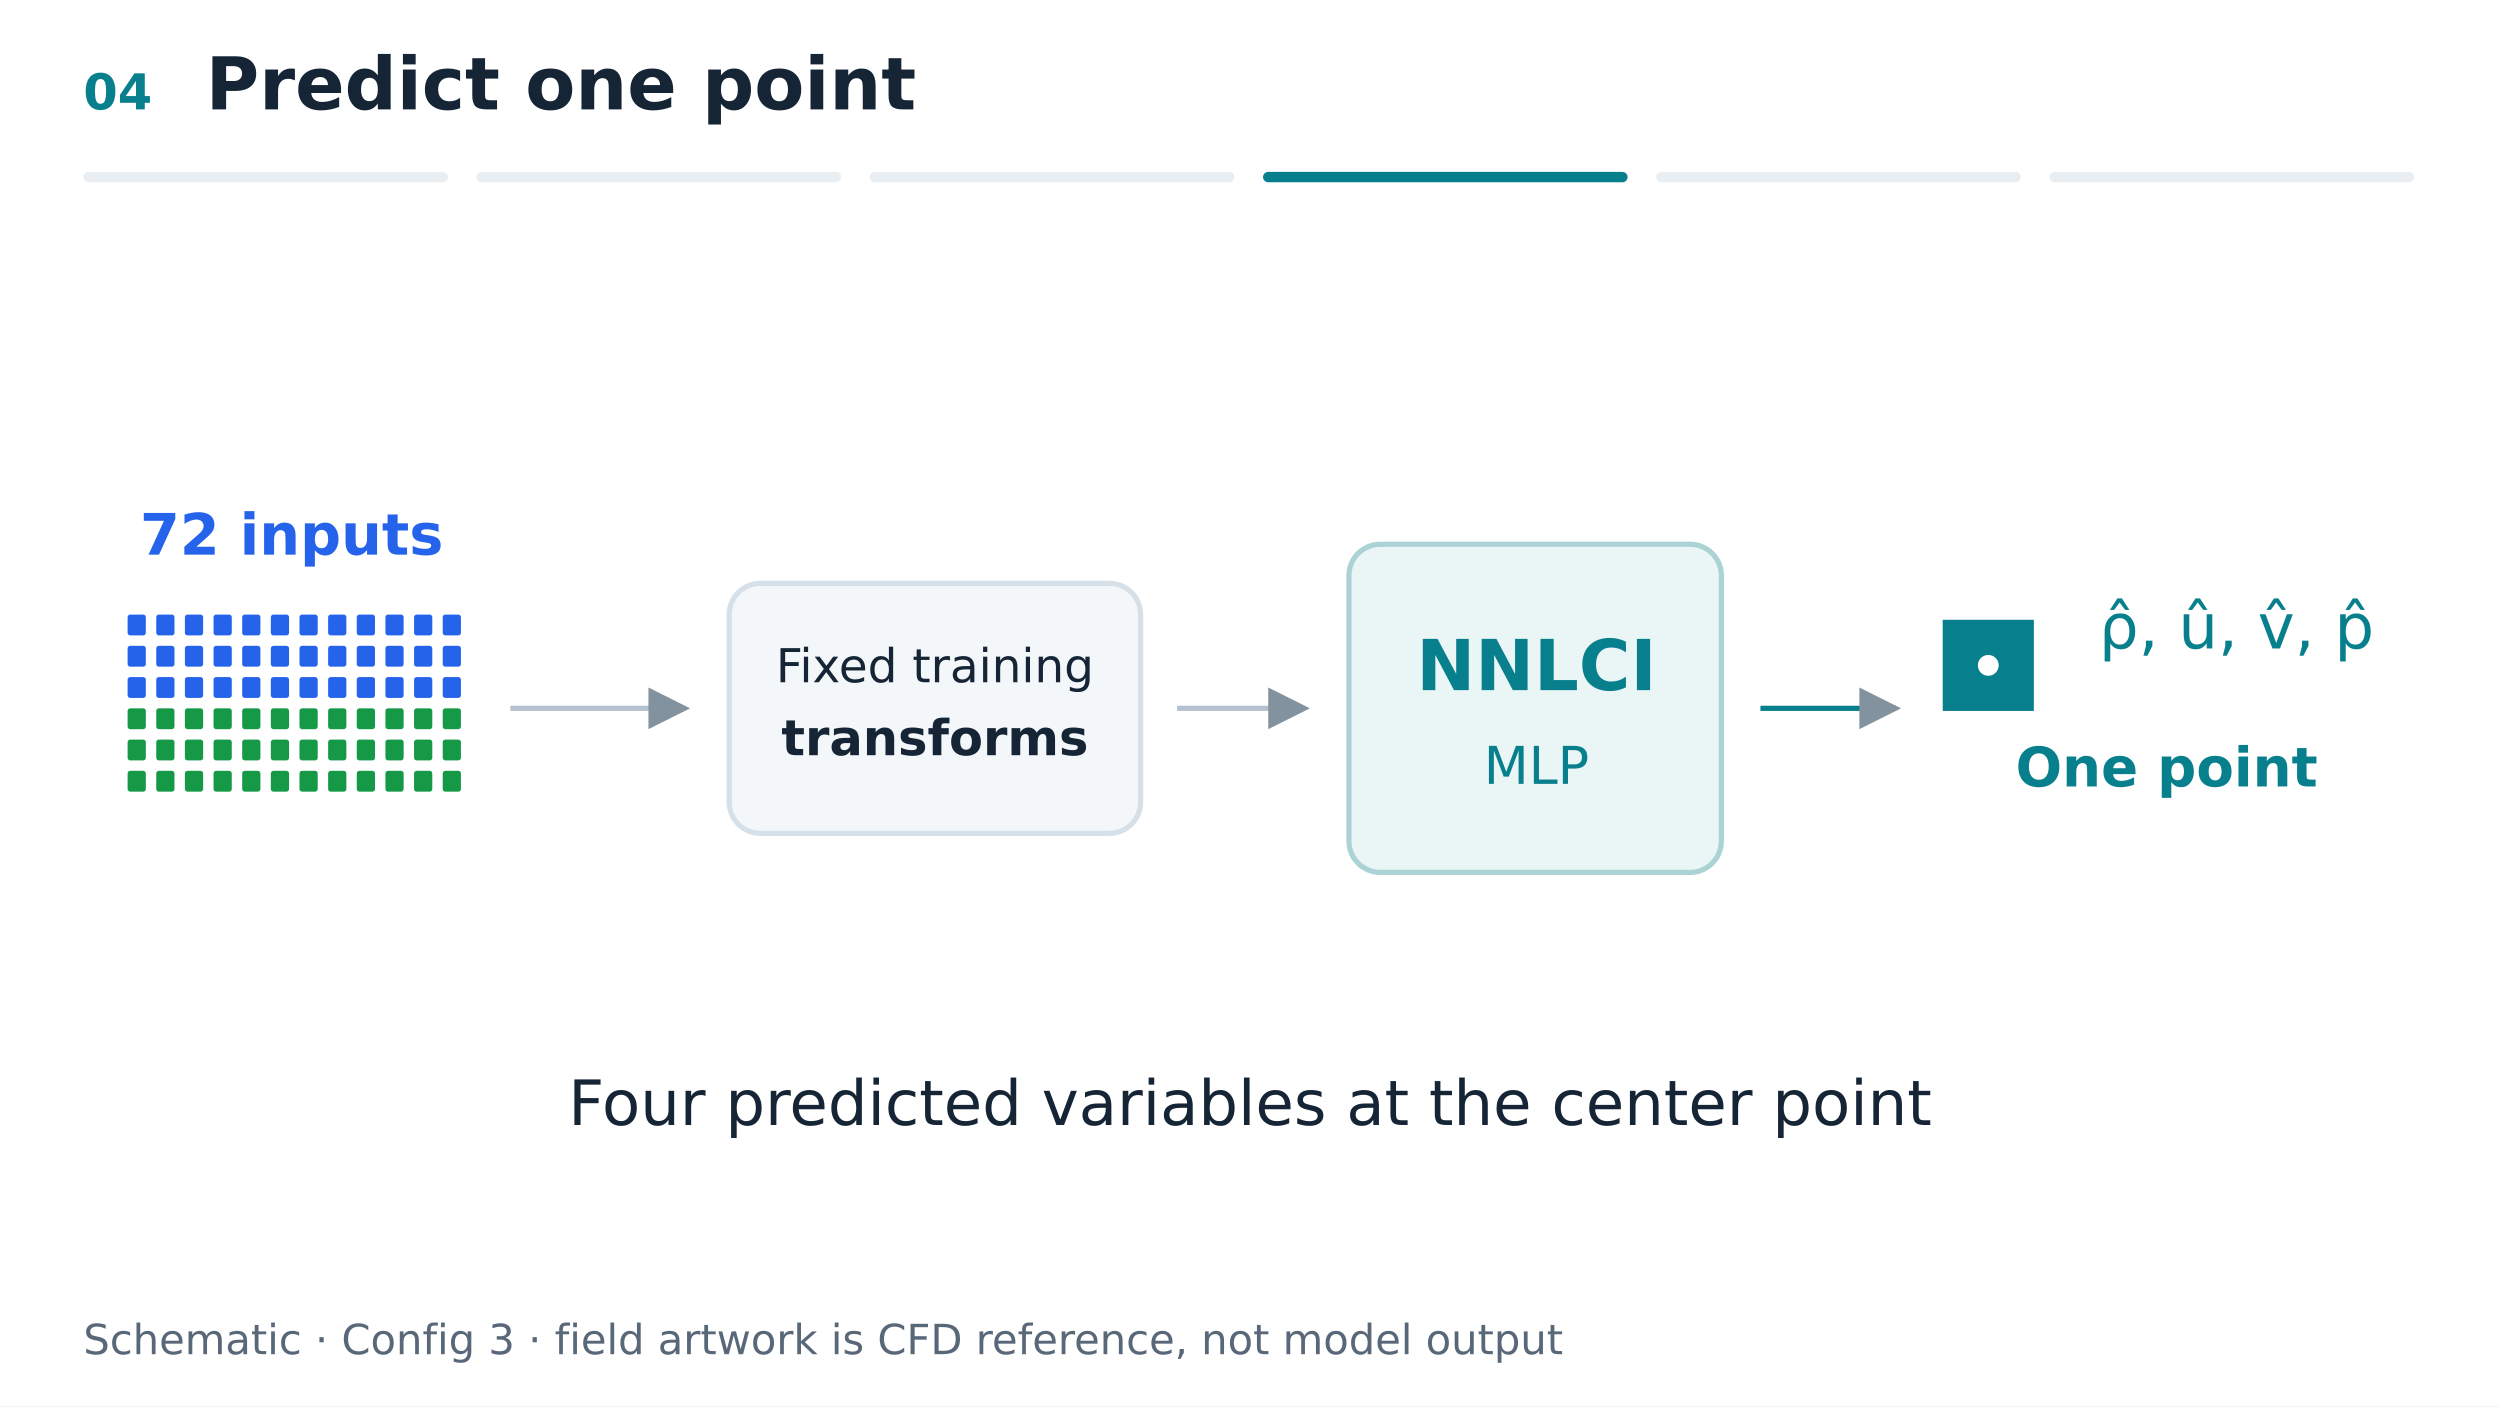
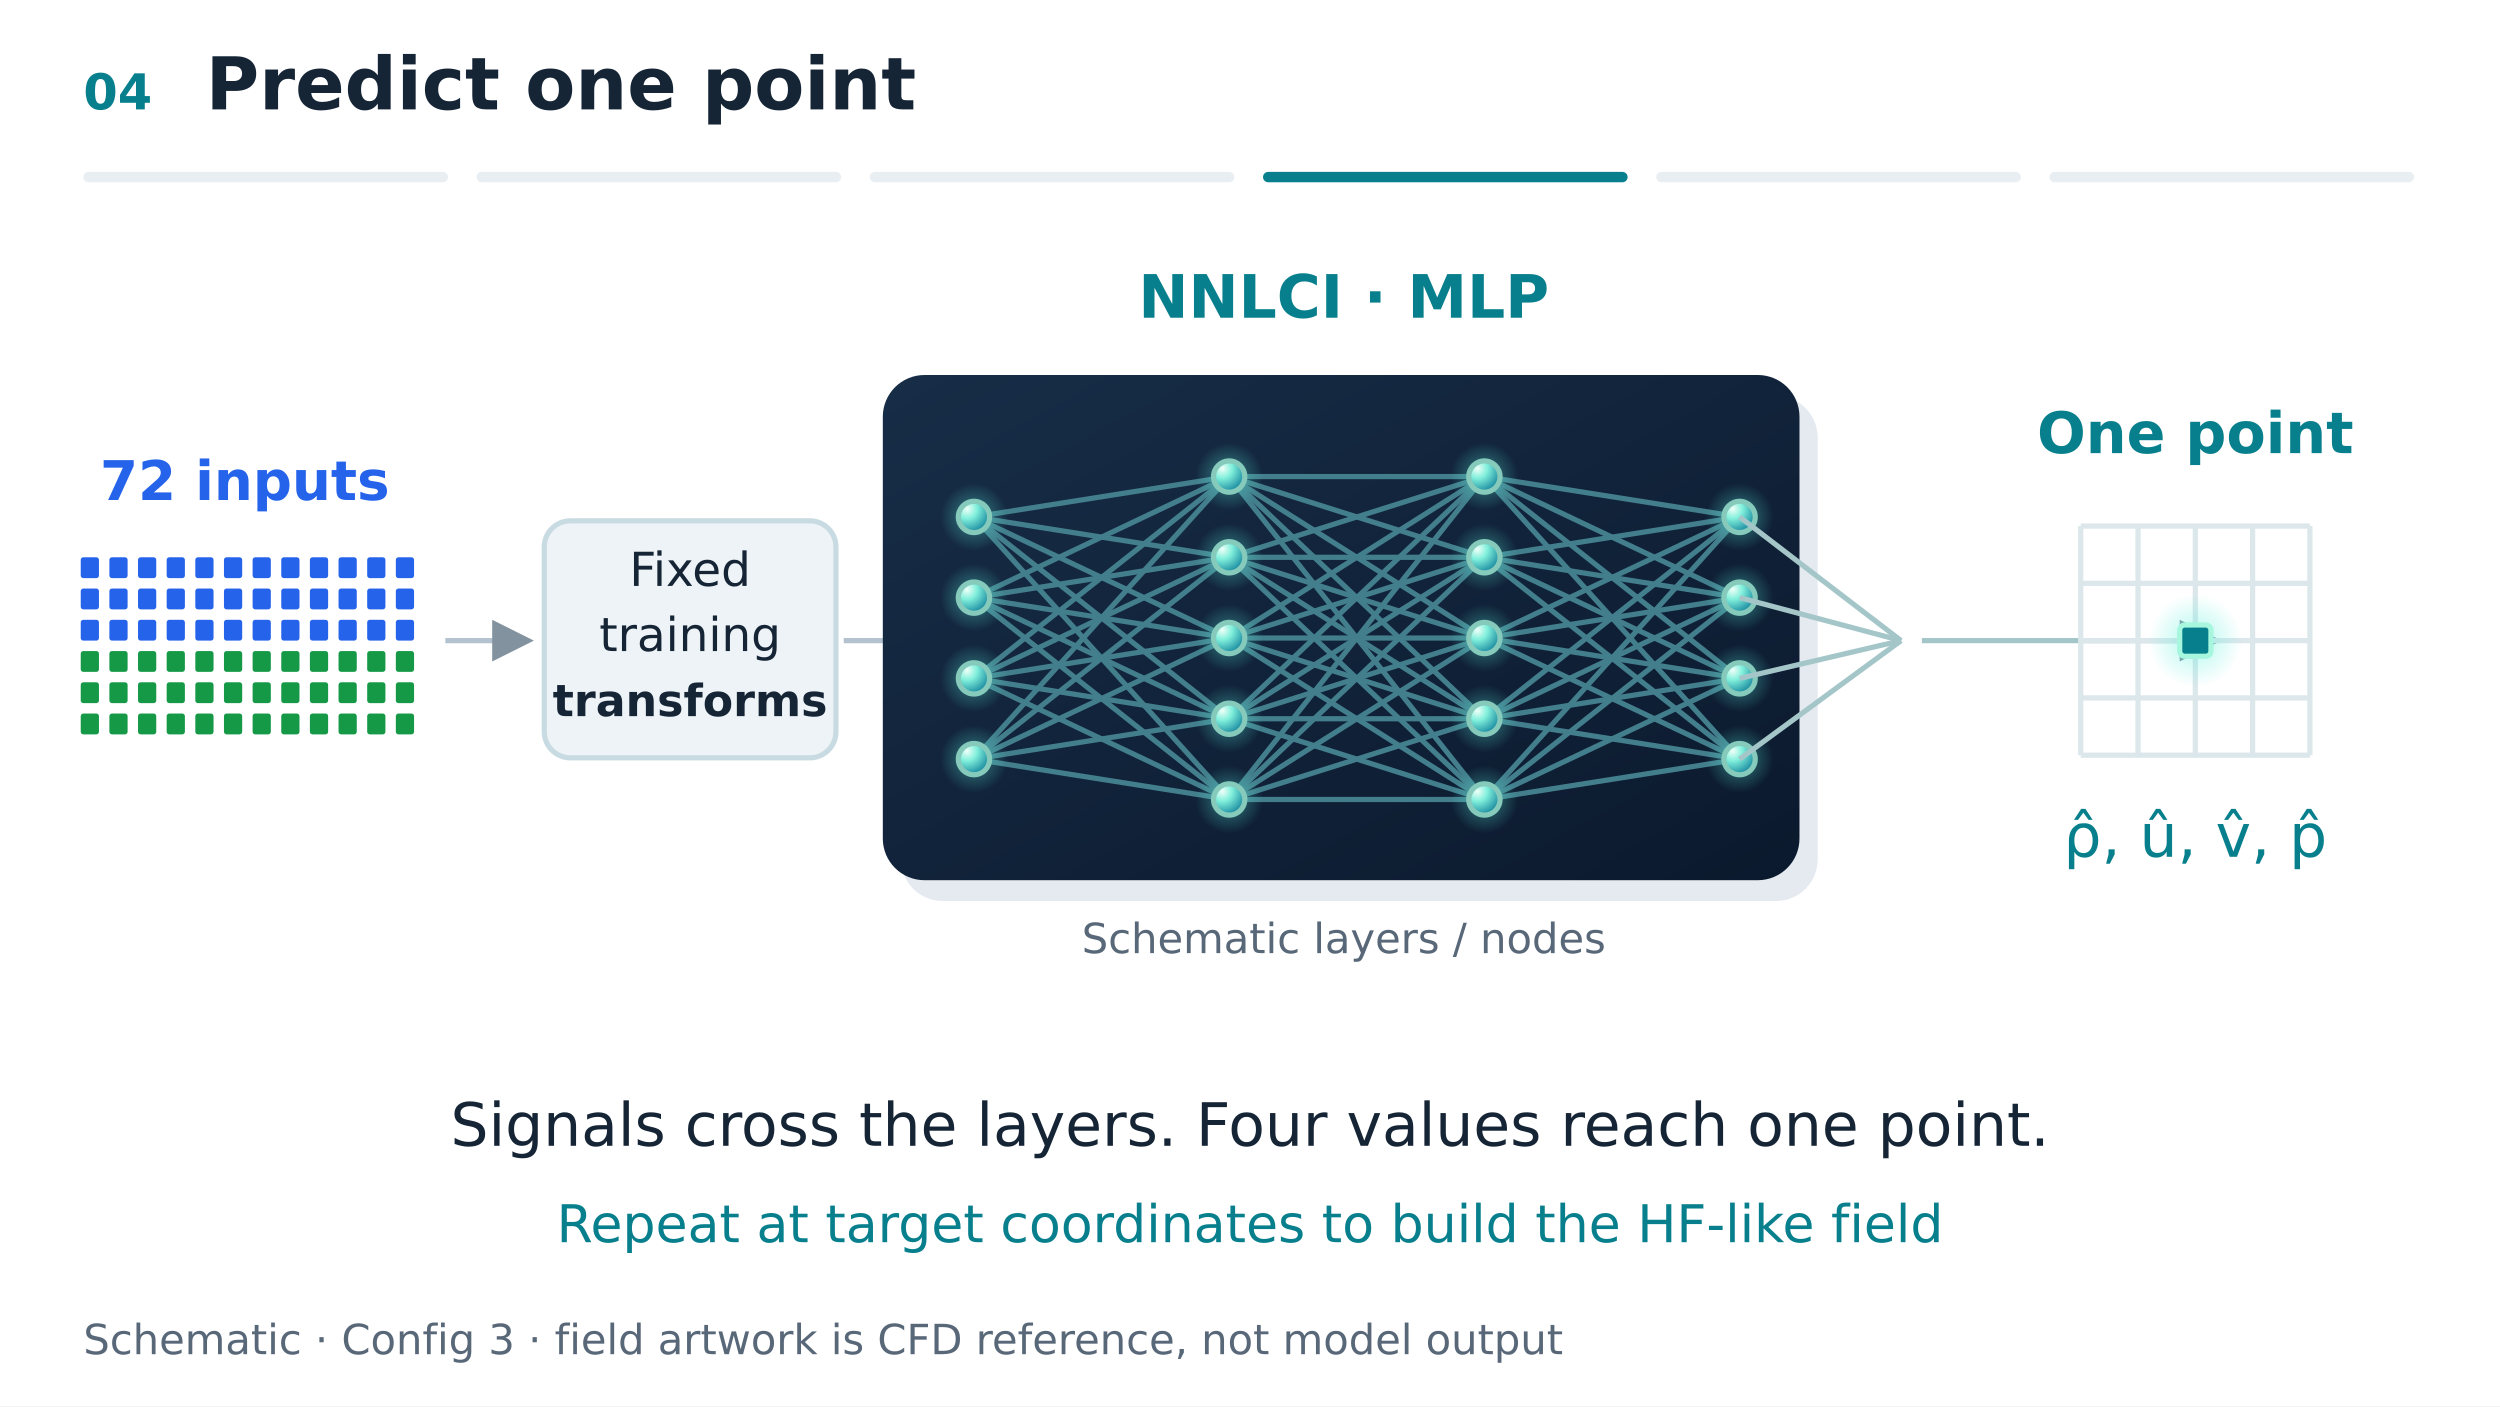
<svg xmlns="http://www.w3.org/2000/svg" width="960" height="540" viewBox="0 0 960 540" role="img">
  <defs>
    <marker id="arrow" markerWidth="8" markerHeight="8" refX="7" refY="4" orient="auto">
      <path d="M0 0 L8 4 L0 8" fill="#82929f" />
    </marker>
  </defs>
  <rect width="960" height="540" fill="white" />
  <text x="32" y="42" font-family="DejaVu Sans,sans-serif" font-size="19" font-weight="700" text-anchor="start" fill="#087f8c">04</text>
  <text x="79" y="42" font-family="DejaVu Sans,sans-serif" font-size="28" font-weight="700" text-anchor="start" fill="#162536">Predict one point</text>
  <rect x="32" y="66" width="140" height="4" rx="2" fill="#e8eef2" stroke="none" stroke-width="2" />
  <rect x="183" y="66" width="140" height="4" rx="2" fill="#e8eef2" stroke="none" stroke-width="2" />
  <rect x="334" y="66" width="140" height="4" rx="2" fill="#e8eef2" stroke="none" stroke-width="2" />
  <rect x="485" y="66" width="140" height="4" rx="2" fill="#087f8c" stroke="none" stroke-width="2" />
  <rect x="636" y="66" width="140" height="4" rx="2" fill="#e8eef2" stroke="none" stroke-width="2" />
  <rect x="787" y="66" width="140" height="4" rx="2" fill="#e8eef2" stroke="none" stroke-width="2" />
  <text x="32" y="520" font-family="DejaVu Sans,sans-serif" font-size="16" font-weight="400" text-anchor="start" fill="#596879">Schematic · Config 3 · field artwork is CFD reference, not model output</text>
-   <text x="112" y="213" font-family="DejaVu Sans,sans-serif" font-size="22" font-weight="700" text-anchor="middle" fill="#2563eb">72 inputs</text>
-   <rect x="49" y="236" width="7" height="8" rx="1" fill="#2563eb" stroke="none" stroke-width="2" />
-   <rect x="60" y="236" width="7" height="8" rx="1" fill="#2563eb" stroke="none" stroke-width="2" />
-   <rect x="71" y="236" width="7" height="8" rx="1" fill="#2563eb" stroke="none" stroke-width="2" />
-   <rect x="82" y="236" width="7" height="8" rx="1" fill="#2563eb" stroke="none" stroke-width="2" />
-   <rect x="93" y="236" width="7" height="8" rx="1" fill="#2563eb" stroke="none" stroke-width="2" />
-   <rect x="104" y="236" width="7" height="8" rx="1" fill="#2563eb" stroke="none" stroke-width="2" />
-   <rect x="115" y="236" width="7" height="8" rx="1" fill="#2563eb" stroke="none" stroke-width="2" />
-   <rect x="126" y="236" width="7" height="8" rx="1" fill="#2563eb" stroke="none" stroke-width="2" />
-   <rect x="137" y="236" width="7" height="8" rx="1" fill="#2563eb" stroke="none" stroke-width="2" />
-   <rect x="148" y="236" width="7" height="8" rx="1" fill="#2563eb" stroke="none" stroke-width="2" />
-   <rect x="159" y="236" width="7" height="8" rx="1" fill="#2563eb" stroke="none" stroke-width="2" />
-   <rect x="170" y="236" width="7" height="8" rx="1" fill="#2563eb" stroke="none" stroke-width="2" />
-   <rect x="49" y="248" width="7" height="8" rx="1" fill="#2563eb" stroke="none" stroke-width="2" />
-   <rect x="60" y="248" width="7" height="8" rx="1" fill="#2563eb" stroke="none" stroke-width="2" />
-   <rect x="71" y="248" width="7" height="8" rx="1" fill="#2563eb" stroke="none" stroke-width="2" />
-   <rect x="82" y="248" width="7" height="8" rx="1" fill="#2563eb" stroke="none" stroke-width="2" />
-   <rect x="93" y="248" width="7" height="8" rx="1" fill="#2563eb" stroke="none" stroke-width="2" />
-   <rect x="104" y="248" width="7" height="8" rx="1" fill="#2563eb" stroke="none" stroke-width="2" />
-   <rect x="115" y="248" width="7" height="8" rx="1" fill="#2563eb" stroke="none" stroke-width="2" />
-   <rect x="126" y="248" width="7" height="8" rx="1" fill="#2563eb" stroke="none" stroke-width="2" />
-   <rect x="137" y="248" width="7" height="8" rx="1" fill="#2563eb" stroke="none" stroke-width="2" />
-   <rect x="148" y="248" width="7" height="8" rx="1" fill="#2563eb" stroke="none" stroke-width="2" />
-   <rect x="159" y="248" width="7" height="8" rx="1" fill="#2563eb" stroke="none" stroke-width="2" />
-   <rect x="170" y="248" width="7" height="8" rx="1" fill="#2563eb" stroke="none" stroke-width="2" />
-   <rect x="49" y="260" width="7" height="8" rx="1" fill="#2563eb" stroke="none" stroke-width="2" />
-   <rect x="60" y="260" width="7" height="8" rx="1" fill="#2563eb" stroke="none" stroke-width="2" />
-   <rect x="71" y="260" width="7" height="8" rx="1" fill="#2563eb" stroke="none" stroke-width="2" />
-   <rect x="82" y="260" width="7" height="8" rx="1" fill="#2563eb" stroke="none" stroke-width="2" />
-   <rect x="93" y="260" width="7" height="8" rx="1" fill="#2563eb" stroke="none" stroke-width="2" />
-   <rect x="104" y="260" width="7" height="8" rx="1" fill="#2563eb" stroke="none" stroke-width="2" />
-   <rect x="115" y="260" width="7" height="8" rx="1" fill="#2563eb" stroke="none" stroke-width="2" />
-   <rect x="126" y="260" width="7" height="8" rx="1" fill="#2563eb" stroke="none" stroke-width="2" />
-   <rect x="137" y="260" width="7" height="8" rx="1" fill="#2563eb" stroke="none" stroke-width="2" />
-   <rect x="148" y="260" width="7" height="8" rx="1" fill="#2563eb" stroke="none" stroke-width="2" />
-   <rect x="159" y="260" width="7" height="8" rx="1" fill="#2563eb" stroke="none" stroke-width="2" />
-   <rect x="170" y="260" width="7" height="8" rx="1" fill="#2563eb" stroke="none" stroke-width="2" />
-   <rect x="49" y="272" width="7" height="8" rx="1" fill="#159947" stroke="none" stroke-width="2" />
-   <rect x="60" y="272" width="7" height="8" rx="1" fill="#159947" stroke="none" stroke-width="2" />
-   <rect x="71" y="272" width="7" height="8" rx="1" fill="#159947" stroke="none" stroke-width="2" />
-   <rect x="82" y="272" width="7" height="8" rx="1" fill="#159947" stroke="none" stroke-width="2" />
-   <rect x="93" y="272" width="7" height="8" rx="1" fill="#159947" stroke="none" stroke-width="2" />
-   <rect x="104" y="272" width="7" height="8" rx="1" fill="#159947" stroke="none" stroke-width="2" />
-   <rect x="115" y="272" width="7" height="8" rx="1" fill="#159947" stroke="none" stroke-width="2" />
-   <rect x="126" y="272" width="7" height="8" rx="1" fill="#159947" stroke="none" stroke-width="2" />
-   <rect x="137" y="272" width="7" height="8" rx="1" fill="#159947" stroke="none" stroke-width="2" />
-   <rect x="148" y="272" width="7" height="8" rx="1" fill="#159947" stroke="none" stroke-width="2" />
-   <rect x="159" y="272" width="7" height="8" rx="1" fill="#159947" stroke="none" stroke-width="2" />
-   <rect x="170" y="272" width="7" height="8" rx="1" fill="#159947" stroke="none" stroke-width="2" />
-   <rect x="49" y="284" width="7" height="8" rx="1" fill="#159947" stroke="none" stroke-width="2" />
-   <rect x="60" y="284" width="7" height="8" rx="1" fill="#159947" stroke="none" stroke-width="2" />
-   <rect x="71" y="284" width="7" height="8" rx="1" fill="#159947" stroke="none" stroke-width="2" />
-   <rect x="82" y="284" width="7" height="8" rx="1" fill="#159947" stroke="none" stroke-width="2" />
-   <rect x="93" y="284" width="7" height="8" rx="1" fill="#159947" stroke="none" stroke-width="2" />
-   <rect x="104" y="284" width="7" height="8" rx="1" fill="#159947" stroke="none" stroke-width="2" />
-   <rect x="115" y="284" width="7" height="8" rx="1" fill="#159947" stroke="none" stroke-width="2" />
-   <rect x="126" y="284" width="7" height="8" rx="1" fill="#159947" stroke="none" stroke-width="2" />
-   <rect x="137" y="284" width="7" height="8" rx="1" fill="#159947" stroke="none" stroke-width="2" />
-   <rect x="148" y="284" width="7" height="8" rx="1" fill="#159947" stroke="none" stroke-width="2" />
-   <rect x="159" y="284" width="7" height="8" rx="1" fill="#159947" stroke="none" stroke-width="2" />
-   <rect x="170" y="284" width="7" height="8" rx="1" fill="#159947" stroke="none" stroke-width="2" />
-   <rect x="49" y="296" width="7" height="8" rx="1" fill="#159947" stroke="none" stroke-width="2" />
-   <rect x="60" y="296" width="7" height="8" rx="1" fill="#159947" stroke="none" stroke-width="2" />
-   <rect x="71" y="296" width="7" height="8" rx="1" fill="#159947" stroke="none" stroke-width="2" />
-   <rect x="82" y="296" width="7" height="8" rx="1" fill="#159947" stroke="none" stroke-width="2" />
-   <rect x="93" y="296" width="7" height="8" rx="1" fill="#159947" stroke="none" stroke-width="2" />
-   <rect x="104" y="296" width="7" height="8" rx="1" fill="#159947" stroke="none" stroke-width="2" />
-   <rect x="115" y="296" width="7" height="8" rx="1" fill="#159947" stroke="none" stroke-width="2" />
-   <rect x="126" y="296" width="7" height="8" rx="1" fill="#159947" stroke="none" stroke-width="2" />
-   <rect x="137" y="296" width="7" height="8" rx="1" fill="#159947" stroke="none" stroke-width="2" />
-   <rect x="148" y="296" width="7" height="8" rx="1" fill="#159947" stroke="none" stroke-width="2" />
-   <rect x="159" y="296" width="7" height="8" rx="1" fill="#159947" stroke="none" stroke-width="2" />
-   <rect x="170" y="296" width="7" height="8" rx="1" fill="#159947" stroke="none" stroke-width="2" />
-   <path d="M 196 272 H 263" fill="none" stroke="#b4c1ce" stroke-width="2" marker-end="url(#arrow)" />
-   <rect x="280" y="224" width="158" height="96" rx="12" fill="#f4f7fa" stroke="#d6e0e8" stroke-width="2" />
-   <text x="359" y="262" font-family="DejaVu Sans,sans-serif" font-size="18" font-weight="400" text-anchor="middle" fill="#162536">Fixed training</text>
-   <text x="359" y="290" font-family="DejaVu Sans,sans-serif" font-size="19" font-weight="700" text-anchor="middle" fill="#162536">transforms</text>
-   <path d="M 452 272 H 501" fill="none" stroke="#b4c1ce" stroke-width="2" marker-end="url(#arrow)" />
-   <rect x="518" y="209" width="143" height="126" rx="12" fill="#eaf5f5" stroke="#abd2d5" stroke-width="2" />
-   <text x="590" y="265" font-family="DejaVu Sans,sans-serif" font-size="27" font-weight="700" text-anchor="middle" fill="#087f8c">NNLCI</text>
-   <text x="590" y="301" font-family="DejaVu Sans,sans-serif" font-size="20" font-weight="400" text-anchor="middle" fill="#087f8c">MLP</text>
-   <path d="M 676 272 H 728" fill="none" stroke="#087f8c" stroke-width="2" marker-end="url(#arrow)" />
-   <rect x="746" y="238" width="35" height="35" rx="0" fill="#087f8c" stroke="none" stroke-width="2" />
-   <circle cx="763.5" cy="255.5" r="3" fill="white" stroke="white" stroke-width="2" />
-   <text x="806" y="249" font-family="DejaVu Sans,sans-serif" font-size="24" font-weight="400" text-anchor="start" fill="#087f8c">ρ̂, û, v̂, p̂</text>
-   <text x="832" y="302" font-family="DejaVu Sans,sans-serif" font-size="21" font-weight="700" text-anchor="middle" fill="#087f8c">One point</text>
-   <text x="480" y="432" font-family="DejaVu Sans,sans-serif" font-size="24" font-weight="400" text-anchor="middle" fill="#162536">Four predicted variables at the center point</text>
+   <text x="94" y="192" font-family="DejaVu Sans,sans-serif" font-size="21" font-weight="700" text-anchor="middle" fill="#2563eb">72 inputs</text>
+   <rect x="31" y="214" width="7" height="8" rx="1" fill="#2563eb" stroke="none" stroke-width="2" />
+   <rect x="42" y="214" width="7" height="8" rx="1" fill="#2563eb" stroke="none" stroke-width="2" />
+   <rect x="53" y="214" width="7" height="8" rx="1" fill="#2563eb" stroke="none" stroke-width="2" />
+   <rect x="64" y="214" width="7" height="8" rx="1" fill="#2563eb" stroke="none" stroke-width="2" />
+   <rect x="75" y="214" width="7" height="8" rx="1" fill="#2563eb" stroke="none" stroke-width="2" />
+   <rect x="86" y="214" width="7" height="8" rx="1" fill="#2563eb" stroke="none" stroke-width="2" />
+   <rect x="97" y="214" width="7" height="8" rx="1" fill="#2563eb" stroke="none" stroke-width="2" />
+   <rect x="108" y="214" width="7" height="8" rx="1" fill="#2563eb" stroke="none" stroke-width="2" />
+   <rect x="119" y="214" width="7" height="8" rx="1" fill="#2563eb" stroke="none" stroke-width="2" />
+   <rect x="130" y="214" width="7" height="8" rx="1" fill="#2563eb" stroke="none" stroke-width="2" />
+   <rect x="141" y="214" width="7" height="8" rx="1" fill="#2563eb" stroke="none" stroke-width="2" />
+   <rect x="152" y="214" width="7" height="8" rx="1" fill="#2563eb" stroke="none" stroke-width="2" />
+   <rect x="31" y="226" width="7" height="8" rx="1" fill="#2563eb" stroke="none" stroke-width="2" />
+   <rect x="42" y="226" width="7" height="8" rx="1" fill="#2563eb" stroke="none" stroke-width="2" />
+   <rect x="53" y="226" width="7" height="8" rx="1" fill="#2563eb" stroke="none" stroke-width="2" />
+   <rect x="64" y="226" width="7" height="8" rx="1" fill="#2563eb" stroke="none" stroke-width="2" />
+   <rect x="75" y="226" width="7" height="8" rx="1" fill="#2563eb" stroke="none" stroke-width="2" />
+   <rect x="86" y="226" width="7" height="8" rx="1" fill="#2563eb" stroke="none" stroke-width="2" />
+   <rect x="97" y="226" width="7" height="8" rx="1" fill="#2563eb" stroke="none" stroke-width="2" />
+   <rect x="108" y="226" width="7" height="8" rx="1" fill="#2563eb" stroke="none" stroke-width="2" />
+   <rect x="119" y="226" width="7" height="8" rx="1" fill="#2563eb" stroke="none" stroke-width="2" />
+   <rect x="130" y="226" width="7" height="8" rx="1" fill="#2563eb" stroke="none" stroke-width="2" />
+   <rect x="141" y="226" width="7" height="8" rx="1" fill="#2563eb" stroke="none" stroke-width="2" />
+   <rect x="152" y="226" width="7" height="8" rx="1" fill="#2563eb" stroke="none" stroke-width="2" />
+   <rect x="31" y="238" width="7" height="8" rx="1" fill="#2563eb" stroke="none" stroke-width="2" />
+   <rect x="42" y="238" width="7" height="8" rx="1" fill="#2563eb" stroke="none" stroke-width="2" />
+   <rect x="53" y="238" width="7" height="8" rx="1" fill="#2563eb" stroke="none" stroke-width="2" />
+   <rect x="64" y="238" width="7" height="8" rx="1" fill="#2563eb" stroke="none" stroke-width="2" />
+   <rect x="75" y="238" width="7" height="8" rx="1" fill="#2563eb" stroke="none" stroke-width="2" />
+   <rect x="86" y="238" width="7" height="8" rx="1" fill="#2563eb" stroke="none" stroke-width="2" />
+   <rect x="97" y="238" width="7" height="8" rx="1" fill="#2563eb" stroke="none" stroke-width="2" />
+   <rect x="108" y="238" width="7" height="8" rx="1" fill="#2563eb" stroke="none" stroke-width="2" />
+   <rect x="119" y="238" width="7" height="8" rx="1" fill="#2563eb" stroke="none" stroke-width="2" />
+   <rect x="130" y="238" width="7" height="8" rx="1" fill="#2563eb" stroke="none" stroke-width="2" />
+   <rect x="141" y="238" width="7" height="8" rx="1" fill="#2563eb" stroke="none" stroke-width="2" />
+   <rect x="152" y="238" width="7" height="8" rx="1" fill="#2563eb" stroke="none" stroke-width="2" />
+   <rect x="31" y="250" width="7" height="8" rx="1" fill="#159947" stroke="none" stroke-width="2" />
+   <rect x="42" y="250" width="7" height="8" rx="1" fill="#159947" stroke="none" stroke-width="2" />
+   <rect x="53" y="250" width="7" height="8" rx="1" fill="#159947" stroke="none" stroke-width="2" />
+   <rect x="64" y="250" width="7" height="8" rx="1" fill="#159947" stroke="none" stroke-width="2" />
+   <rect x="75" y="250" width="7" height="8" rx="1" fill="#159947" stroke="none" stroke-width="2" />
+   <rect x="86" y="250" width="7" height="8" rx="1" fill="#159947" stroke="none" stroke-width="2" />
+   <rect x="97" y="250" width="7" height="8" rx="1" fill="#159947" stroke="none" stroke-width="2" />
+   <rect x="108" y="250" width="7" height="8" rx="1" fill="#159947" stroke="none" stroke-width="2" />
+   <rect x="119" y="250" width="7" height="8" rx="1" fill="#159947" stroke="none" stroke-width="2" />
+   <rect x="130" y="250" width="7" height="8" rx="1" fill="#159947" stroke="none" stroke-width="2" />
+   <rect x="141" y="250" width="7" height="8" rx="1" fill="#159947" stroke="none" stroke-width="2" />
+   <rect x="152" y="250" width="7" height="8" rx="1" fill="#159947" stroke="none" stroke-width="2" />
+   <rect x="31" y="262" width="7" height="8" rx="1" fill="#159947" stroke="none" stroke-width="2" />
+   <rect x="42" y="262" width="7" height="8" rx="1" fill="#159947" stroke="none" stroke-width="2" />
+   <rect x="53" y="262" width="7" height="8" rx="1" fill="#159947" stroke="none" stroke-width="2" />
+   <rect x="64" y="262" width="7" height="8" rx="1" fill="#159947" stroke="none" stroke-width="2" />
+   <rect x="75" y="262" width="7" height="8" rx="1" fill="#159947" stroke="none" stroke-width="2" />
+   <rect x="86" y="262" width="7" height="8" rx="1" fill="#159947" stroke="none" stroke-width="2" />
+   <rect x="97" y="262" width="7" height="8" rx="1" fill="#159947" stroke="none" stroke-width="2" />
+   <rect x="108" y="262" width="7" height="8" rx="1" fill="#159947" stroke="none" stroke-width="2" />
+   <rect x="119" y="262" width="7" height="8" rx="1" fill="#159947" stroke="none" stroke-width="2" />
+   <rect x="130" y="262" width="7" height="8" rx="1" fill="#159947" stroke="none" stroke-width="2" />
+   <rect x="141" y="262" width="7" height="8" rx="1" fill="#159947" stroke="none" stroke-width="2" />
+   <rect x="152" y="262" width="7" height="8" rx="1" fill="#159947" stroke="none" stroke-width="2" />
+   <rect x="31" y="274" width="7" height="8" rx="1" fill="#159947" stroke="none" stroke-width="2" />
+   <rect x="42" y="274" width="7" height="8" rx="1" fill="#159947" stroke="none" stroke-width="2" />
+   <rect x="53" y="274" width="7" height="8" rx="1" fill="#159947" stroke="none" stroke-width="2" />
+   <rect x="64" y="274" width="7" height="8" rx="1" fill="#159947" stroke="none" stroke-width="2" />
+   <rect x="75" y="274" width="7" height="8" rx="1" fill="#159947" stroke="none" stroke-width="2" />
+   <rect x="86" y="274" width="7" height="8" rx="1" fill="#159947" stroke="none" stroke-width="2" />
+   <rect x="97" y="274" width="7" height="8" rx="1" fill="#159947" stroke="none" stroke-width="2" />
+   <rect x="108" y="274" width="7" height="8" rx="1" fill="#159947" stroke="none" stroke-width="2" />
+   <rect x="119" y="274" width="7" height="8" rx="1" fill="#159947" stroke="none" stroke-width="2" />
+   <rect x="130" y="274" width="7" height="8" rx="1" fill="#159947" stroke="none" stroke-width="2" />
+   <rect x="141" y="274" width="7" height="8" rx="1" fill="#159947" stroke="none" stroke-width="2" />
+   <rect x="152" y="274" width="7" height="8" rx="1" fill="#159947" stroke="none" stroke-width="2" />
+   <path d="M 171 246 H 203" fill="none" stroke="#b4c1ce" stroke-width="2" marker-end="url(#arrow)" />
+   <rect x="209" y="200" width="112" height="91" rx="10" fill="#edf3f7" stroke="#c9dbe2" stroke-width="2" />
+   <text x="265" y="225" font-family="DejaVu Sans,sans-serif" font-size="18" font-weight="400" text-anchor="middle" fill="#162536">Fixed</text>
+   <text x="265" y="250" font-family="DejaVu Sans,sans-serif" font-size="18" font-weight="400" text-anchor="middle" fill="#162536">training</text>
+   <text x="265" y="275" font-family="DejaVu Sans,sans-serif" font-size="17" font-weight="700" text-anchor="middle" fill="#162536">transforms</text>
+   <path d="M 324 246 H 356" fill="none" stroke="#b4c1ce" stroke-width="2" marker-end="url(#arrow)" />
+   <defs>
+     <linearGradient id="signal-panel" x2="1" y2="1">
+       <stop stop-color="#172d47" />
+       <stop offset="1" stop-color="#0b192d" />
+     </linearGradient>
+     <radialGradient id="signal-glow">
+       <stop stop-color="#c4ffef" stop-opacity=".85" />
+       <stop offset=".4" stop-color="#59efdb" stop-opacity=".28" />
+       <stop offset="1" stop-color="#59efdb" stop-opacity="0" />
+     </radialGradient>
+     <radialGradient id="soft-shadow">
+       <stop stop-color="#1b3655" stop-opacity=".28" />
+       <stop offset="1" stop-color="#1b3655" stop-opacity="0" />
+     </radialGradient>
+     <radialGradient id="signal-node" cx=".28" cy=".24" r=".8">
+       <stop stop-color="#f0fff8" />
+       <stop offset=".4" stop-color="#80efdb" />
+       <stop offset="1" stop-color="#16879e" />
+     </radialGradient>
+   </defs>
+   <rect x="346" y="152" width="352" height="194" rx="16" fill="#e4eaf0" stroke="none" stroke-width="2" />
+   <rect x="339" y="144" width="352" height="194" rx="16" fill="url(#signal-panel)" stroke="none" stroke-width="2" />
+   <path d="M 374.0 260.5 L 471.998 214.001" fill="none" stroke="#427e8c" stroke-width="2" />
+   <path d="M 374.0 260.5 L 471.998 245.001" fill="none" stroke="#427e8c" stroke-width="2" />
+   <path d="M 374.0 260.5 L 471.998 276" fill="none" stroke="#427e8c" stroke-width="2" />
+   <path d="M 374.0 260.5 L 471.998 307.0" fill="none" stroke="#427e8c" stroke-width="2" />
+   <path d="M 374.0 260.5 L 471.998 183.0" fill="none" stroke="#427e8c" stroke-width="2" />
+   <path d="M 374.0 291.5 L 471.998 214.001" fill="none" stroke="#427e8c" stroke-width="2" />
+   <path d="M 374.0 291.5 L 471.998 245.001" fill="none" stroke="#427e8c" stroke-width="2" />
+   <path d="M 374.0 291.5 L 471.998 276" fill="none" stroke="#427e8c" stroke-width="2" />
+   <path d="M 374.0 291.5 L 471.998 307.0" fill="none" stroke="#427e8c" stroke-width="2" />
+   <path d="M 374.0 291.5 L 471.998 183.0" fill="none" stroke="#427e8c" stroke-width="2" />
+   <path d="M 374.0 198.504 L 471.998 214.001" fill="none" stroke="#427e8c" stroke-width="2" />
+   <path d="M 374.0 198.504 L 471.998 245.001" fill="none" stroke="#427e8c" stroke-width="2" />
+   <path d="M 374.0 198.504 L 471.998 276" fill="none" stroke="#427e8c" stroke-width="2" />
+   <path d="M 374.0 198.504 L 471.998 307.0" fill="none" stroke="#427e8c" stroke-width="2" />
+   <path d="M 374.0 198.504 L 471.998 183.0" fill="none" stroke="#427e8c" stroke-width="2" />
+   <path d="M 374.0 229.497 L 471.998 214.001" fill="none" stroke="#427e8c" stroke-width="2" />
+   <path d="M 374.0 229.497 L 471.998 245.001" fill="none" stroke="#427e8c" stroke-width="2" />
+   <path d="M 374.0 229.497 L 471.998 276" fill="none" stroke="#427e8c" stroke-width="2" />
+   <path d="M 374.0 229.497 L 471.998 307.0" fill="none" stroke="#427e8c" stroke-width="2" />
+   <path d="M 374.0 229.497 L 471.998 183.0" fill="none" stroke="#427e8c" stroke-width="2" />
+   <path d="M 471.998 214.001 L 570.003 214.001" fill="none" stroke="#427e8c" stroke-width="2" />
+   <path d="M 471.998 214.001 L 570.003 245.001" fill="none" stroke="#427e8c" stroke-width="2" />
+   <path d="M 471.998 214.001 L 570.003 276" fill="none" stroke="#427e8c" stroke-width="2" />
+   <path d="M 471.998 214.001 L 570.003 307.0" fill="none" stroke="#427e8c" stroke-width="2" />
+   <path d="M 471.998 214.001 L 570.003 183.0" fill="none" stroke="#427e8c" stroke-width="2" />
+   <path d="M 471.998 245.001 L 570.003 214.001" fill="none" stroke="#427e8c" stroke-width="2" />
+   <path d="M 471.998 245.001 L 570.003 245.001" fill="none" stroke="#427e8c" stroke-width="2" />
+   <path d="M 471.998 245.001 L 570.003 276" fill="none" stroke="#427e8c" stroke-width="2" />
+   <path d="M 471.998 245.001 L 570.003 307.0" fill="none" stroke="#427e8c" stroke-width="2" />
+   <path d="M 471.998 245.001 L 570.003 183.0" fill="none" stroke="#427e8c" stroke-width="2" />
+   <path d="M 471.998 276 L 570.003 214.001" fill="none" stroke="#427e8c" stroke-width="2" />
+   <path d="M 471.998 276 L 570.003 245.001" fill="none" stroke="#427e8c" stroke-width="2" />
+   <path d="M 471.998 276 L 570.003 276" fill="none" stroke="#427e8c" stroke-width="2" />
+   <path d="M 471.998 276 L 570.003 307.0" fill="none" stroke="#427e8c" stroke-width="2" />
+   <path d="M 471.998 276 L 570.003 183.0" fill="none" stroke="#427e8c" stroke-width="2" />
+   <path d="M 471.998 307.0 L 570.003 214.001" fill="none" stroke="#427e8c" stroke-width="2" />
+   <path d="M 471.998 307.0 L 570.003 245.001" fill="none" stroke="#427e8c" stroke-width="2" />
+   <path d="M 471.998 307.0 L 570.003 276" fill="none" stroke="#427e8c" stroke-width="2" />
+   <path d="M 471.998 307.0 L 570.003 307.0" fill="none" stroke="#427e8c" stroke-width="2" />
+   <path d="M 471.998 307.0 L 570.003 183.0" fill="none" stroke="#427e8c" stroke-width="2" />
+   <path d="M 471.998 183.0 L 570.003 214.001" fill="none" stroke="#427e8c" stroke-width="2" />
+   <path d="M 471.998 183.0 L 570.003 245.001" fill="none" stroke="#427e8c" stroke-width="2" />
+   <path d="M 471.998 183.0 L 570.003 276" fill="none" stroke="#427e8c" stroke-width="2" />
+   <path d="M 471.998 183.0 L 570.003 307.0" fill="none" stroke="#427e8c" stroke-width="2" />
+   <path d="M 471.998 183.0 L 570.003 183.0" fill="none" stroke="#427e8c" stroke-width="2" />
+   <path d="M 570.003 214.001 L 668.0 260.5" fill="none" stroke="#427e8c" stroke-width="2" />
+   <path d="M 570.003 214.001 L 668.0 291.5" fill="none" stroke="#427e8c" stroke-width="2" />
+   <path d="M 570.003 214.001 L 668.0 198.504" fill="none" stroke="#427e8c" stroke-width="2" />
+   <path d="M 570.003 214.001 L 668.0 229.497" fill="none" stroke="#427e8c" stroke-width="2" />
+   <path d="M 570.003 245.001 L 668.0 260.5" fill="none" stroke="#427e8c" stroke-width="2" />
+   <path d="M 570.003 245.001 L 668.0 291.5" fill="none" stroke="#427e8c" stroke-width="2" />
+   <path d="M 570.003 245.001 L 668.0 198.504" fill="none" stroke="#427e8c" stroke-width="2" />
+   <path d="M 570.003 245.001 L 668.0 229.497" fill="none" stroke="#427e8c" stroke-width="2" />
+   <path d="M 570.003 276 L 668.0 260.5" fill="none" stroke="#427e8c" stroke-width="2" />
+   <path d="M 570.003 276 L 668.0 291.5" fill="none" stroke="#427e8c" stroke-width="2" />
+   <path d="M 570.003 276 L 668.0 198.504" fill="none" stroke="#427e8c" stroke-width="2" />
+   <path d="M 570.003 276 L 668.0 229.497" fill="none" stroke="#427e8c" stroke-width="2" />
+   <path d="M 570.003 307.0 L 668.0 260.5" fill="none" stroke="#427e8c" stroke-width="2" />
+   <path d="M 570.003 307.0 L 668.0 291.5" fill="none" stroke="#427e8c" stroke-width="2" />
+   <path d="M 570.003 307.0 L 668.0 198.504" fill="none" stroke="#427e8c" stroke-width="2" />
+   <path d="M 570.003 307.0 L 668.0 229.497" fill="none" stroke="#427e8c" stroke-width="2" />
+   <path d="M 570.003 183.0 L 668.0 260.5" fill="none" stroke="#427e8c" stroke-width="2" />
+   <path d="M 570.003 183.0 L 668.0 291.5" fill="none" stroke="#427e8c" stroke-width="2" />
+   <path d="M 570.003 183.0 L 668.0 198.504" fill="none" stroke="#427e8c" stroke-width="2" />
+   <path d="M 570.003 183.0 L 668.0 229.497" fill="none" stroke="#427e8c" stroke-width="2" />
+   <circle cx="374.0" cy="260.5" r="13" fill="url(#signal-glow)" stroke="none" stroke-width="2" />
+   <circle cx="374.0" cy="260.5" r="6" fill="url(#signal-node)" stroke="#86cabc" stroke-width="2" />
+   <circle cx="374.0" cy="291.5" r="13" fill="url(#signal-glow)" stroke="none" stroke-width="2" />
+   <circle cx="374.0" cy="291.5" r="6" fill="url(#signal-node)" stroke="#86cabc" stroke-width="2" />
+   <circle cx="374.0" cy="198.504" r="13" fill="url(#signal-glow)" stroke="none" stroke-width="2" />
+   <circle cx="374.0" cy="198.504" r="6" fill="url(#signal-node)" stroke="#86cabc" stroke-width="2" />
+   <circle cx="374.0" cy="229.497" r="13" fill="url(#signal-glow)" stroke="none" stroke-width="2" />
+   <circle cx="374.0" cy="229.497" r="6" fill="url(#signal-node)" stroke="#86cabc" stroke-width="2" />
+   <circle cx="471.998" cy="214.001" r="13" fill="url(#signal-glow)" stroke="none" stroke-width="2" />
+   <circle cx="471.998" cy="214.001" r="6" fill="url(#signal-node)" stroke="#86cabc" stroke-width="2" />
+   <circle cx="471.998" cy="245.001" r="13" fill="url(#signal-glow)" stroke="none" stroke-width="2" />
+   <circle cx="471.998" cy="245.001" r="6" fill="url(#signal-node)" stroke="#86cabc" stroke-width="2" />
+   <circle cx="471.998" cy="276" r="13" fill="url(#signal-glow)" stroke="none" stroke-width="2" />
+   <circle cx="471.998" cy="276" r="6" fill="url(#signal-node)" stroke="#86cabc" stroke-width="2" />
+   <circle cx="471.998" cy="307.0" r="13" fill="url(#signal-glow)" stroke="none" stroke-width="2" />
+   <circle cx="471.998" cy="307.0" r="6" fill="url(#signal-node)" stroke="#86cabc" stroke-width="2" />
+   <circle cx="471.998" cy="183.0" r="13" fill="url(#signal-glow)" stroke="none" stroke-width="2" />
+   <circle cx="471.998" cy="183.0" r="6" fill="url(#signal-node)" stroke="#86cabc" stroke-width="2" />
+   <circle cx="570.003" cy="214.001" r="13" fill="url(#signal-glow)" stroke="none" stroke-width="2" />
+   <circle cx="570.003" cy="214.001" r="6" fill="url(#signal-node)" stroke="#86cabc" stroke-width="2" />
+   <circle cx="570.003" cy="245.001" r="13" fill="url(#signal-glow)" stroke="none" stroke-width="2" />
+   <circle cx="570.003" cy="245.001" r="6" fill="url(#signal-node)" stroke="#86cabc" stroke-width="2" />
+   <circle cx="570.003" cy="276" r="13" fill="url(#signal-glow)" stroke="none" stroke-width="2" />
+   <circle cx="570.003" cy="276" r="6" fill="url(#signal-node)" stroke="#86cabc" stroke-width="2" />
+   <circle cx="570.003" cy="307.0" r="13" fill="url(#signal-glow)" stroke="none" stroke-width="2" />
+   <circle cx="570.003" cy="307.0" r="6" fill="url(#signal-node)" stroke="#86cabc" stroke-width="2" />
+   <circle cx="570.003" cy="183.0" r="13" fill="url(#signal-glow)" stroke="none" stroke-width="2" />
+   <circle cx="570.003" cy="183.0" r="6" fill="url(#signal-node)" stroke="#86cabc" stroke-width="2" />
+   <circle cx="668.0" cy="260.5" r="13" fill="url(#signal-glow)" stroke="none" stroke-width="2" />
+   <circle cx="668.0" cy="260.5" r="6" fill="url(#signal-node)" stroke="#86cabc" stroke-width="2" />
+   <circle cx="668.0" cy="291.5" r="13" fill="url(#signal-glow)" stroke="none" stroke-width="2" />
+   <circle cx="668.0" cy="291.5" r="6" fill="url(#signal-node)" stroke="#86cabc" stroke-width="2" />
+   <circle cx="668.0" cy="198.504" r="13" fill="url(#signal-glow)" stroke="none" stroke-width="2" />
+   <circle cx="668.0" cy="198.504" r="6" fill="url(#signal-node)" stroke="#86cabc" stroke-width="2" />
+   <circle cx="668.0" cy="229.497" r="13" fill="url(#signal-glow)" stroke="none" stroke-width="2" />
+   <circle cx="668.0" cy="229.497" r="6" fill="url(#signal-node)" stroke="#86cabc" stroke-width="2" />
+   <path d="M 668.0 260.5 L 730 246" fill="none" stroke="#a4c6c9" stroke-width="2" />
+   <path d="M 668.0 291.5 L 730 246" fill="none" stroke="#a4c6c9" stroke-width="2" />
+   <path d="M 668.0 198.504 L 730 246" fill="none" stroke="#a4c6c9" stroke-width="2" />
+   <path d="M 668.0 229.497 L 730 246" fill="none" stroke="#a4c6c9" stroke-width="2" />
+   <path d="M 738 246 H 851" fill="none" stroke="#a4c6c9" stroke-width="2" marker-end="url(#arrow)" />
+   <path d="M 799 202 V 290" fill="none" stroke="#dbe7eb" stroke-width="2" />
+   <path d="M 799 202 H 887" fill="none" stroke="#dbe7eb" stroke-width="2" />
+   <path d="M 821 202 V 290" fill="none" stroke="#dbe7eb" stroke-width="2" />
+   <path d="M 799 224 H 887" fill="none" stroke="#dbe7eb" stroke-width="2" />
+   <path d="M 843 202 V 290" fill="none" stroke="#dbe7eb" stroke-width="2" />
+   <path d="M 799 246 H 887" fill="none" stroke="#dbe7eb" stroke-width="2" />
+   <path d="M 865 202 V 290" fill="none" stroke="#dbe7eb" stroke-width="2" />
+   <path d="M 799 268 H 887" fill="none" stroke="#dbe7eb" stroke-width="2" />
+   <path d="M 887 202 V 290" fill="none" stroke="#dbe7eb" stroke-width="2" />
+   <path d="M 799 290 H 887" fill="none" stroke="#dbe7eb" stroke-width="2" />
+   <g id="predicted-point" data-lit="true">
+     <circle cx="843" cy="246" r="18" fill="url(#signal-glow)" stroke="none" stroke-width="2" />
+     <rect x="837" y="240" width="12" height="12" rx="2" fill="#087f8c" stroke="#a7f6de" stroke-width="2" />
+   </g>
+   <text x="516" y="122" font-family="DejaVu Sans,sans-serif" font-size="23" font-weight="700" text-anchor="middle" fill="#087f8c">NNLCI · MLP</text>
+   <text x="516" y="366" font-family="DejaVu Sans,sans-serif" font-size="16" font-weight="400" text-anchor="middle" fill="#596879">Schematic layers / nodes</text>
+   <text x="843" y="174" font-family="DejaVu Sans,sans-serif" font-size="22" font-weight="700" text-anchor="middle" fill="#087f8c">One point</text>
+   <text x="843" y="329" font-family="DejaVu Sans,sans-serif" font-size="23" font-weight="400" text-anchor="middle" fill="#087f8c">ρ̂, û, v̂, p̂</text>
+   <text x="480" y="440" font-family="DejaVu Sans,sans-serif" font-size="23" font-weight="400" text-anchor="middle" fill="#162536">Signals cross the layers. Four values reach one point.</text>
+   <text x="480" y="477" font-family="DejaVu Sans,sans-serif" font-size="20" font-weight="400" text-anchor="middle" fill="#087f8c">Repeat at target coordinates to build the HF-like field</text>
</svg>
